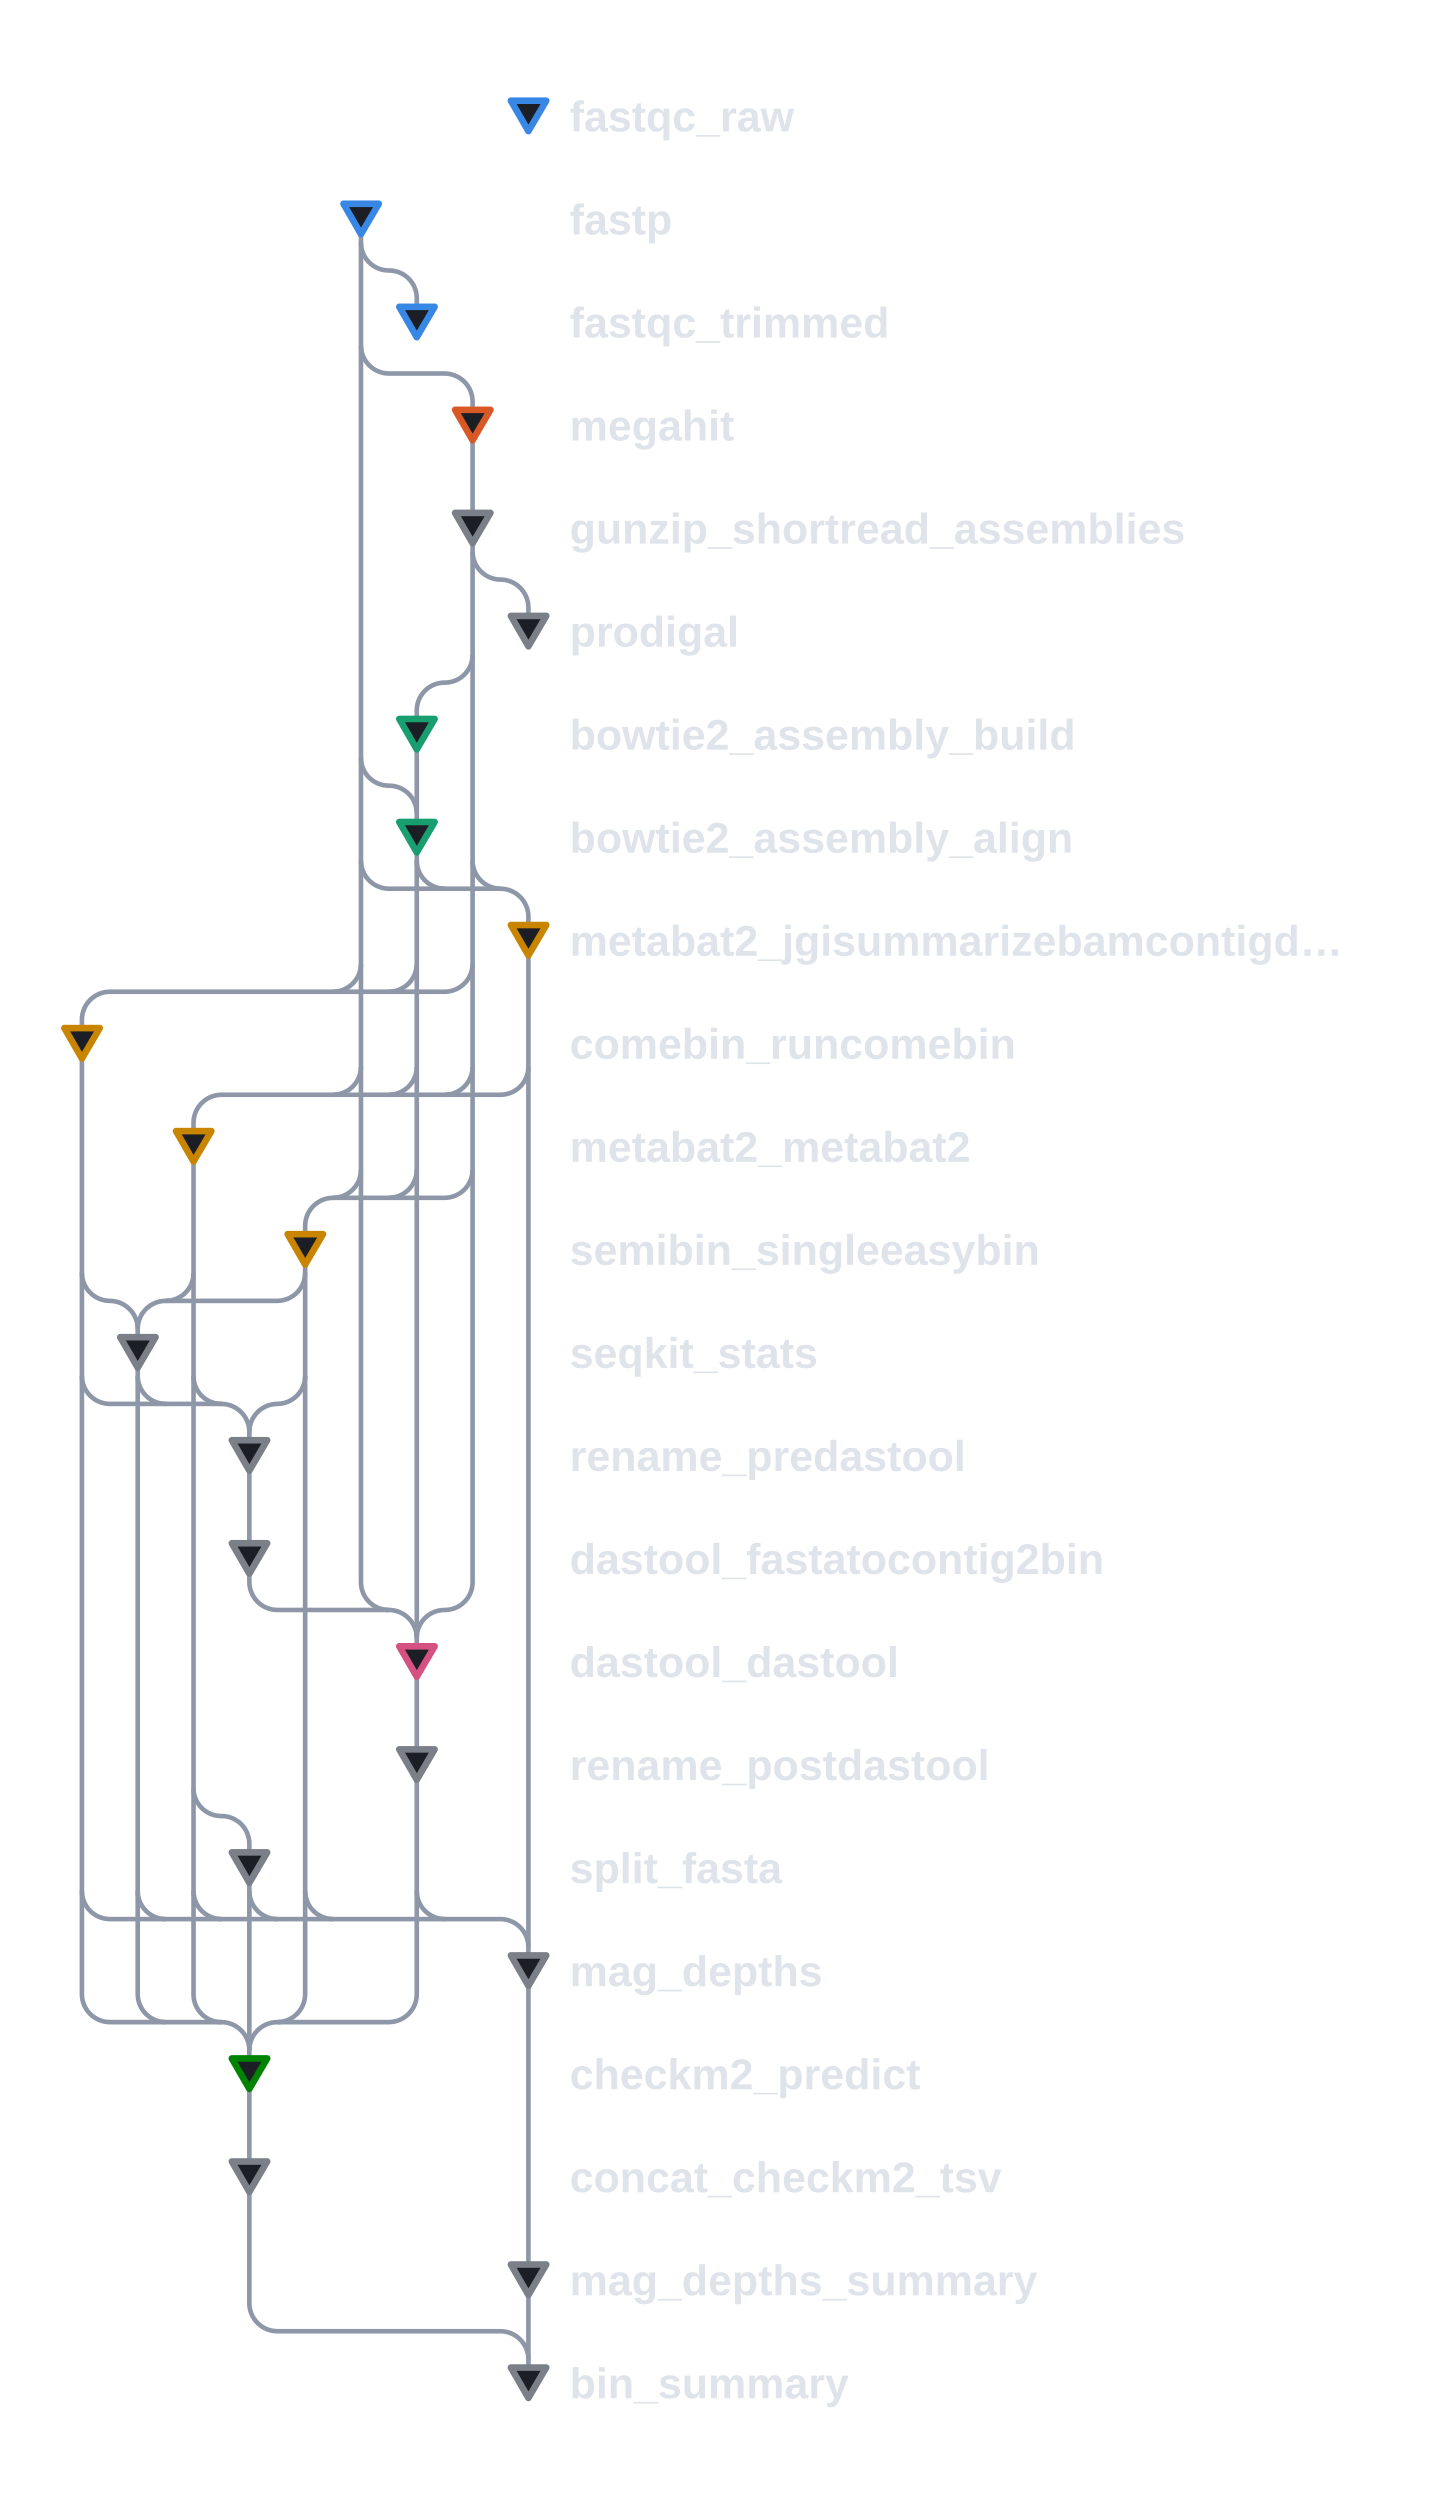
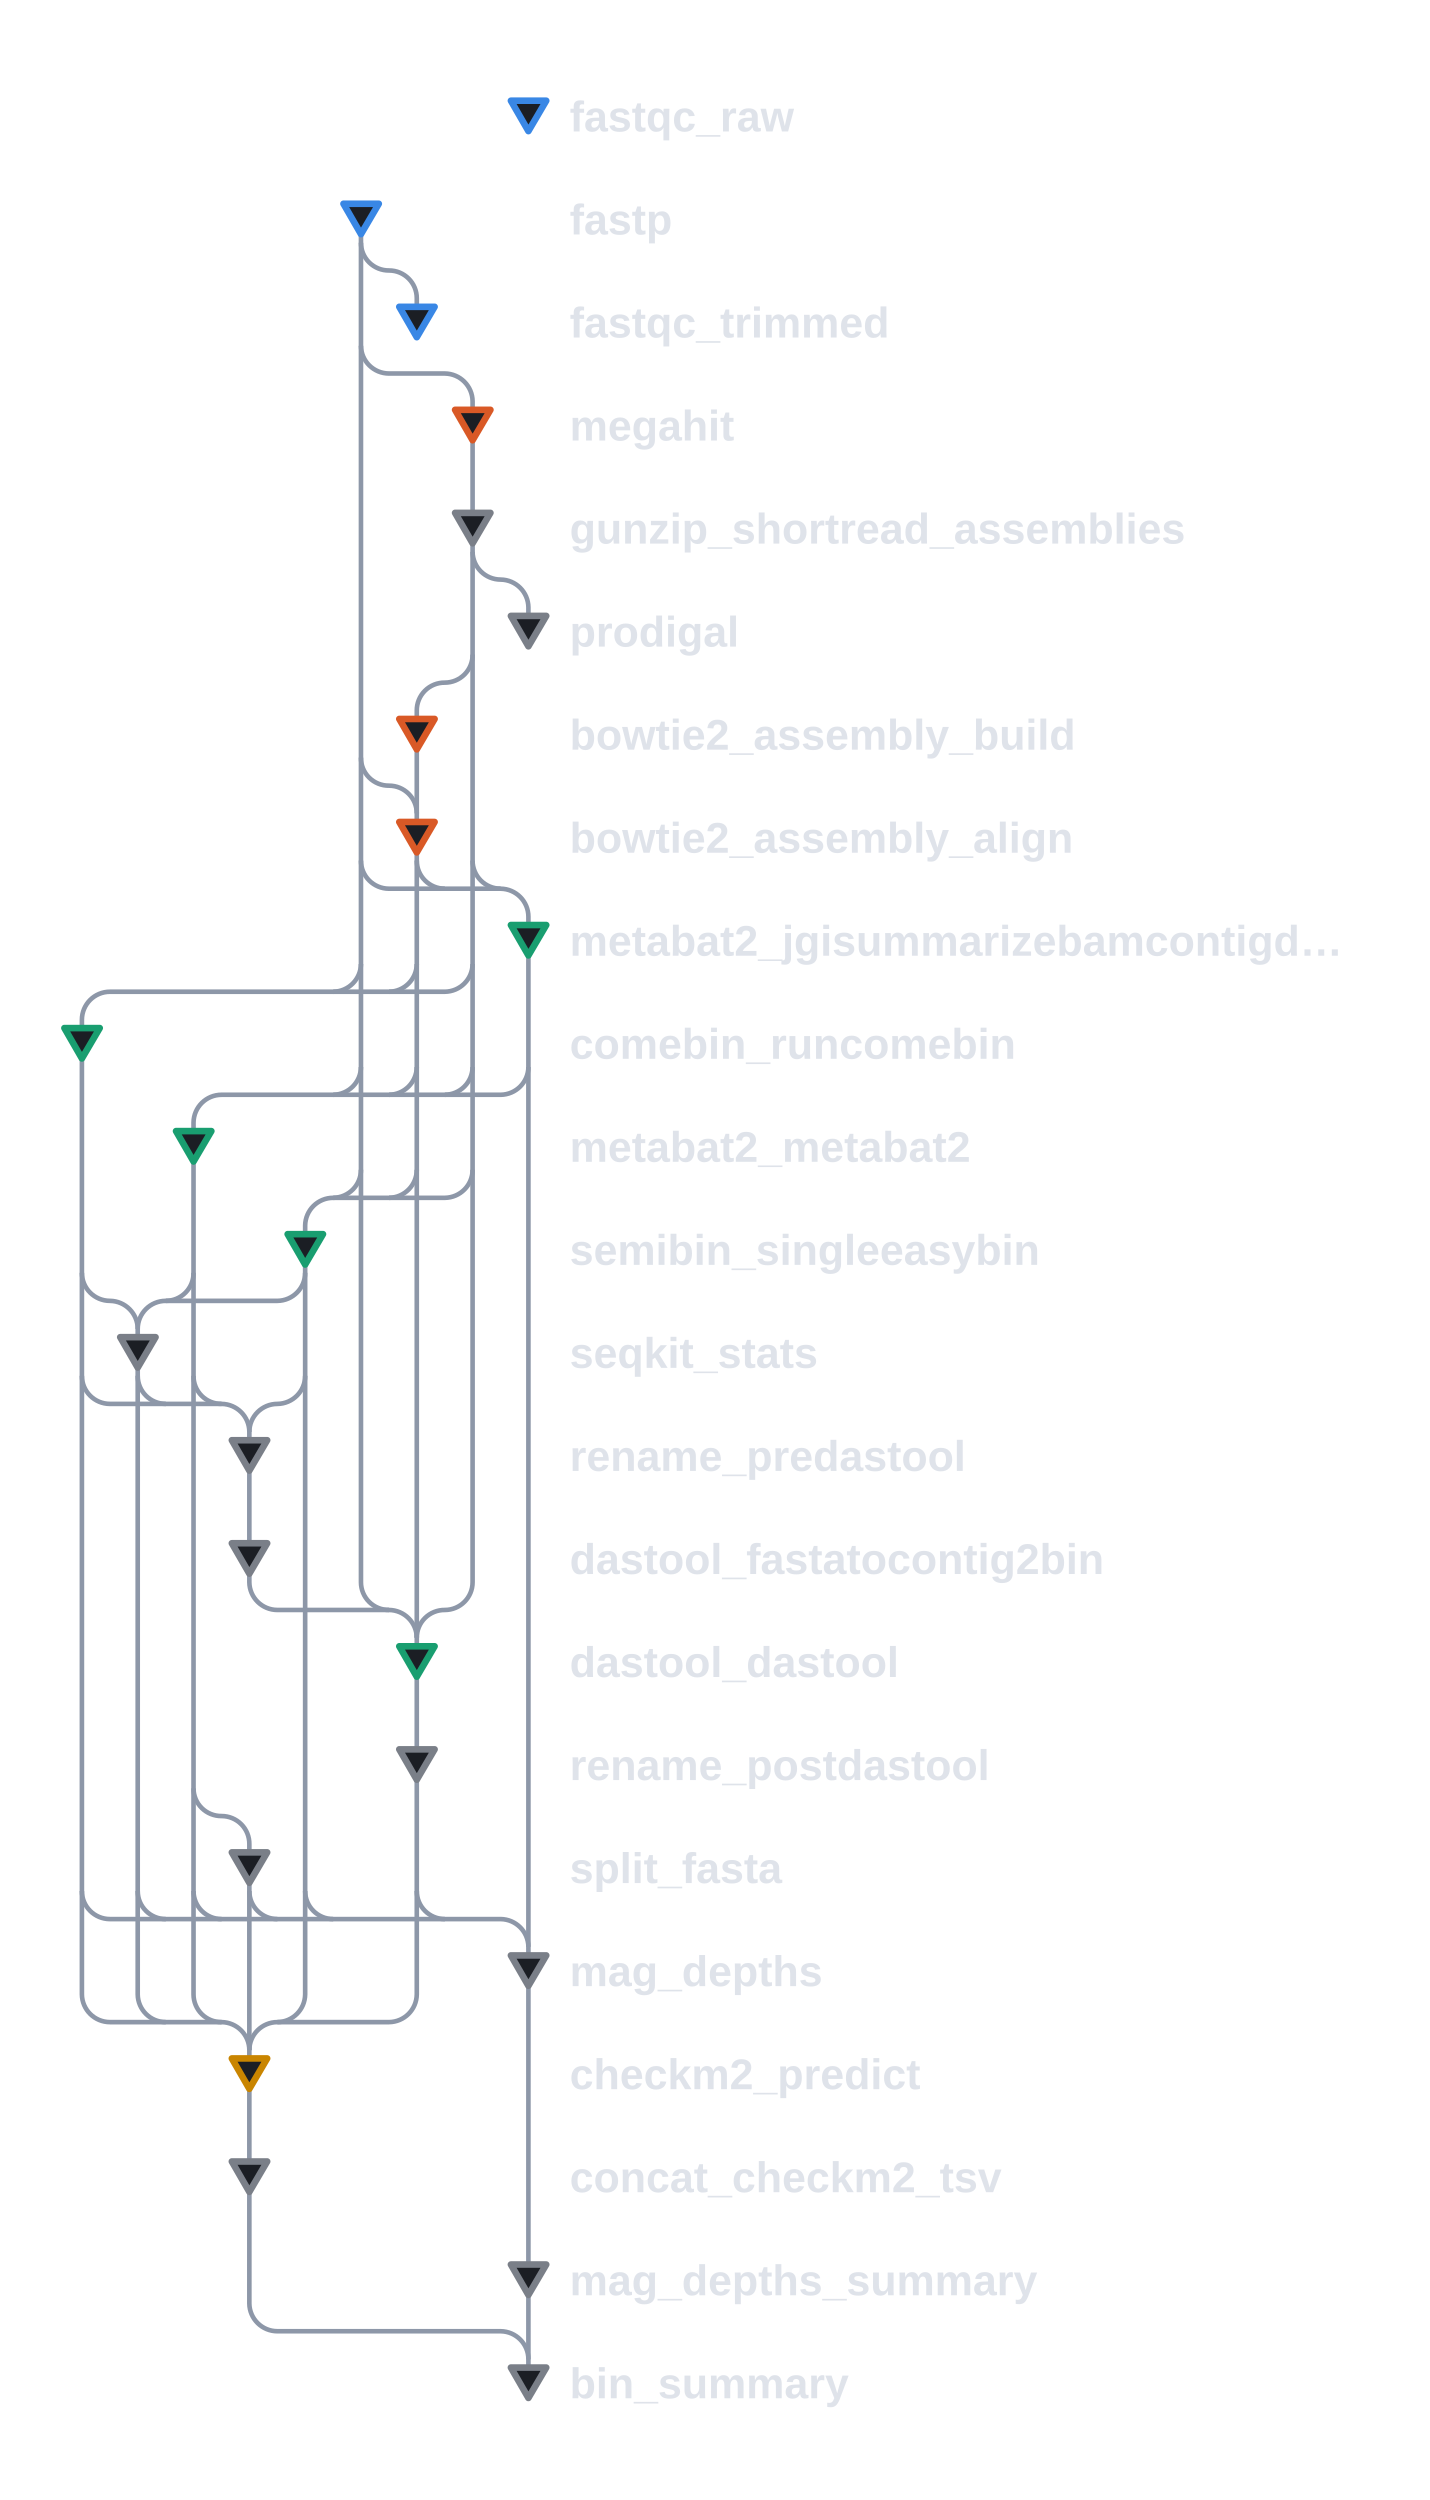
<svg xmlns="http://www.w3.org/2000/svg" width="433" height="757" viewBox="0 0 433 757">
  <g fill="none" stroke="#8D97A8" stroke-width="1.4" stroke-linejoin="round" stroke-linecap="butt">
    <path d="M 109.3,70.9 L 109.3,73.5 L 109.3,104.7 L 109.3,229.4 L 109.3,260.6 L 109.3,291.9 L 109.3,323.1 L 109.3,354.2 L 109.3,479.1 A 8.4,8.4 0 0 0 117.8,487.5" />
    <path d="M 126.2,92.9 L 126.2,90.3 A 8.4,8.4 0 0 0 117.8,81.9 A 8.4,8.4 0 0 1 109.3,73.5" />
    <path d="M 126.2,217.7 L 126.2,215.2 A 8.4,8.4 0 0 1 134.7,206.7 A 8.4,8.4 0 0 0 143.1,198.2" />
    <path d="M 126.2,226.9 L 126.2,246.3 L 126.2,248.9" />
    <path d="M 126.2,258.1 L 126.2,260.6 L 126.2,291.9 L 126.2,323.1 L 126.2,354.2 L 126.2,495.9 L 126.2,498.5" />
    <path d="M 126.2,507.7 L 126.2,529.7" />
    <path d="M 126.2,538.9 L 126.2,572.6 L 126.2,603.9 A 8.5,8.5 0 0 1 117.8,612.3 L 84.0,612.3 A 8.5,8.5 0 0 0 75.5,620.8" />
    <path d="M 143.1,124.1 L 143.1,121.5 A 8.5,8.5 0 0 0 134.7,113.1 L 117.8,113.1 A 8.5,8.5 0 0 1 109.3,104.7" />
    <path d="M 143.1,133.3 L 143.1,155.3" />
    <path d="M 143.1,164.5 L 143.1,167.1 L 143.1,198.2 L 143.1,260.6 L 143.1,291.9 L 143.1,323.1 L 143.1,354.2 L 143.1,479.1 A 8.4,8.4 0 0 1 134.7,487.5 A 8.4,8.4 0 0 0 126.2,495.9" />
    <path d="M 160.0,186.5 L 160.0,183.9 A 8.5,8.5 0 0 0 151.6,175.5 A 8.5,8.5 0 0 1 143.1,167.1" />
    <path d="M 160.0,280.1 L 160.0,277.6 A 8.5,8.5 0 0 0 151.6,269.1 L 134.7,269.1 L 117.8,269.1 A 8.5,8.5 0 0 1 109.3,260.6" />
    <path d="M 160.0,289.3 L 160.0,323.1 L 160.0,589.5 L 160.0,592.1" />
    <path d="M 160.0,601.3 L 160.0,685.7" />
    <path d="M 160.0,694.9 L 160.0,714.4 L 160.0,716.9" />
    <path d="M 24.8,311.3 L 24.8,308.8 A 8.5,8.5 0 0 1 33.3,300.3 L 100.9,300.3 L 117.8,300.3 L 134.7,300.3 A 8.5,8.5 0 0 0 143.1,291.9" />
    <path d="M 24.8,320.5 L 24.8,385.4 L 24.8,416.6 L 24.8,572.6 L 24.8,603.9 A 8.5,8.5 0 0 0 33.3,612.3 L 50.2,612.3 L 67.1,612.3 A 8.5,8.5 0 0 1 75.5,620.8" />
    <path d="M 58.6,342.5 L 58.6,339.9 A 8.5,8.5 0 0 1 67.1,331.5 L 100.9,331.5 L 117.8,331.5 L 134.7,331.5 L 151.6,331.5 A 8.5,8.5 0 0 0 160.0,323.1" />
    <path d="M 58.6,351.7 L 58.6,385.4 L 58.6,416.6 L 58.6,541.5 L 58.6,572.6 L 58.6,603.9 A 8.4,8.4 0 0 0 67.1,612.3" />
    <path d="M 92.4,373.7 L 92.4,371.1 A 8.5,8.5 0 0 1 100.9,362.7 L 117.8,362.7 L 134.7,362.7 A 8.5,8.5 0 0 0 143.1,354.2" />
    <path d="M 92.4,382.9 L 92.4,385.4 L 92.4,416.6 L 92.4,572.6 L 92.4,603.9 A 8.5,8.5 0 0 1 84.0,612.3" />
    <path d="M 41.7,404.9 L 41.7,402.4 A 8.5,8.5 0 0 0 33.3,393.9 A 8.5,8.5 0 0 1 24.8,385.4" />
    <path d="M 41.7,414.1 L 41.7,416.6 L 41.7,572.6 L 41.7,603.9 A 8.5,8.5 0 0 0 50.2,612.3" />
    <path d="M 75.5,436.1 L 75.5,433.6 A 8.5,8.5 0 0 0 67.1,425.1 L 50.2,425.1 L 33.3,425.1 A 8.5,8.5 0 0 1 24.8,416.6" />
    <path d="M 75.5,445.3 L 75.5,467.3" />
    <path d="M 75.5,476.5 L 75.5,479.1 A 8.5,8.5 0 0 0 84.0,487.5 L 117.8,487.5 A 8.5,8.5 0 0 1 126.2,495.9" />
    <path d="M 75.5,560.9 L 75.5,558.4 A 8.4,8.4 0 0 0 67.1,549.9 A 8.4,8.4 0 0 1 58.6,541.5" />
    <path d="M 75.5,570.1 L 75.5,572.6 L 75.5,620.8 L 75.5,623.3" />
    <path d="M 75.5,632.5 L 75.5,654.5" />
    <path d="M 75.5,663.7 L 75.5,697.5 A 8.5,8.5 0 0 0 84.0,705.9 L 151.6,705.9 A 8.5,8.5 0 0 1 160.0,714.4" />
    <path d="M 109.3,229.4 A 8.4,8.4 0 0 0 117.8,237.9 A 8.4,8.4 0 0 1 126.2,246.3" />
    <path d="M 109.3,291.9 A 8.5,8.5 0 0 1 100.9,300.3" />
    <path d="M 109.3,323.1 A 8.5,8.5 0 0 1 100.9,331.5" />
    <path d="M 109.3,354.2 A 8.5,8.5 0 0 1 100.9,362.7" />
    <path d="M 143.1,260.6 A 8.5,8.5 0 0 0 151.6,269.1" />
    <path d="M 143.1,323.1 A 8.5,8.5 0 0 1 134.7,331.5" />
    <path d="M 126.2,260.6 A 8.5,8.5 0 0 0 134.7,269.1" />
    <path d="M 126.2,291.9 A 8.5,8.5 0 0 1 117.8,300.3" />
    <path d="M 126.2,323.1 A 8.5,8.5 0 0 1 117.8,331.5" />
    <path d="M 126.2,354.2 A 8.5,8.5 0 0 1 117.8,362.7" />
    <path d="M 24.8,572.6 A 8.5,8.5 0 0 0 33.3,581.1 L 50.2,581.1 L 67.1,581.1 L 84.0,581.1 L 100.9,581.1 L 134.7,581.1 L 151.6,581.1 A 8.5,8.5 0 0 1 160.0,589.5" />
    <path d="M 58.6,385.4 A 8.4,8.4 0 0 1 50.2,393.9" />
    <path d="M 41.7,402.4 A 8.5,8.5 0 0 1 50.2,393.9 L 84.0,393.9 A 8.5,8.5 0 0 0 92.4,385.4" />
    <path d="M 58.6,416.6 A 8.4,8.4 0 0 0 67.1,425.1" />
    <path d="M 58.6,572.6 A 8.5,8.5 0 0 0 67.1,581.1" />
    <path d="M 92.4,416.6 A 8.5,8.5 0 0 1 84.0,425.1 A 8.5,8.5 0 0 0 75.5,433.6" />
    <path d="M 92.4,572.6 A 8.5,8.5 0 0 0 100.9,581.1" />
    <path d="M 41.7,416.6 A 8.5,8.5 0 0 0 50.2,425.1" />
    <path d="M 41.7,572.6 A 8.5,8.5 0 0 0 50.2,581.1" />
    <path d="M 126.2,572.6 A 8.5,8.5 0 0 0 134.7,581.1" />
    <path d="M 75.5,572.6 A 8.5,8.5 0 0 0 84.0,581.1" />
  </g>
  <g>
    <polygon points="154.7,30.5 165.4,30.5 160.0,39.7" fill="#1B1E24" stroke="#3987e5" stroke-width="2.0" stroke-linejoin="round" />
    <text x="172.5" y="39.8" font-family="Arial" font-size="13" fill="#DFE3EA" font-weight="600" text-anchor="start">fastqc_raw</text>
  </g>
  <g>
    <polygon points="104.0,61.7 114.7,61.7 109.3,70.9" fill="#1B1E24" stroke="#3987e5" stroke-width="2.0" stroke-linejoin="round" />
    <text x="172.5" y="71.0" font-family="Arial" font-size="13" fill="#DFE3EA" font-weight="600" text-anchor="start">fastp</text>
  </g>
  <g>
    <polygon points="120.9,92.9 131.6,92.9 126.2,102.1" fill="#1B1E24" stroke="#3987e5" stroke-width="2.0" stroke-linejoin="round" />
    <text x="172.5" y="102.2" font-family="Arial" font-size="13" fill="#DFE3EA" font-weight="600" text-anchor="start">fastqc_trimmed</text>
  </g>
  <g>
    <polygon points="137.8,124.1 148.5,124.1 143.1,133.3" fill="#1B1E24" stroke="#d95926" stroke-width="2.0" stroke-linejoin="round" />
    <text x="172.5" y="133.4" font-family="Arial" font-size="13" fill="#DFE3EA" font-weight="600" text-anchor="start">megahit</text>
  </g>
  <g>
    <polygon points="137.8,155.3 148.5,155.3 143.1,164.5" fill="#1B1E24" stroke="#7a7f88" stroke-width="2.0" stroke-linejoin="round" />
    <text x="172.5" y="164.6" font-family="Arial" font-size="13" fill="#DFE3EA" font-weight="600" text-anchor="start">gunzip_shortread_assemblies</text>
  </g>
  <g>
    <polygon points="154.7,186.5 165.4,186.5 160.0,195.7" fill="#1B1E24" stroke="#7a7f88" stroke-width="2.0" stroke-linejoin="round" />
    <text x="172.5" y="195.8" font-family="Arial" font-size="13" fill="#DFE3EA" font-weight="600" text-anchor="start">prodigal</text>
  </g>
  <g>
-     <polygon points="120.9,217.7 131.6,217.7 126.2,226.9" fill="#1B1E24" stroke="#199e70" stroke-width="2.0" stroke-linejoin="round" />
+     <polygon points="120.9,217.7 131.6,217.7 126.2,226.9" fill="#1B1E24" stroke="#d95926" stroke-width="2.0" stroke-linejoin="round" />
    <text x="172.5" y="227.0" font-family="Arial" font-size="13" fill="#DFE3EA" font-weight="600" text-anchor="start">bowtie2_assembly_build</text>
  </g>
  <g>
-     <polygon points="120.9,248.9 131.6,248.9 126.2,258.1" fill="#1B1E24" stroke="#199e70" stroke-width="2.0" stroke-linejoin="round" />
+     <polygon points="120.9,248.9 131.6,248.9 126.2,258.1" fill="#1B1E24" stroke="#d95926" stroke-width="2.0" stroke-linejoin="round" />
    <text x="172.5" y="258.2" font-family="Arial" font-size="13" fill="#DFE3EA" font-weight="600" text-anchor="start">bowtie2_assembly_align</text>
  </g>
  <g>
-     <polygon points="154.7,280.1 165.4,280.1 160.0,289.3" fill="#1B1E24" stroke="#c98500" stroke-width="2.0" stroke-linejoin="round" />
+     <polygon points="154.7,280.1 165.4,280.1 160.0,289.3" fill="#1B1E24" stroke="#199e70" stroke-width="2.0" stroke-linejoin="round" />
    <text x="172.5" y="289.4" font-family="Arial" font-size="13" fill="#DFE3EA" font-weight="600" text-anchor="start">metabat2_jgisummarizebamcontigd…</text>
  </g>
  <g>
-     <polygon points="19.5,311.3 30.2,311.3 24.8,320.5" fill="#1B1E24" stroke="#c98500" stroke-width="2.0" stroke-linejoin="round" />
+     <polygon points="19.5,311.3 30.2,311.3 24.8,320.5" fill="#1B1E24" stroke="#199e70" stroke-width="2.0" stroke-linejoin="round" />
    <text x="172.5" y="320.6" font-family="Arial" font-size="13" fill="#DFE3EA" font-weight="600" text-anchor="start">comebin_runcomebin</text>
  </g>
  <g>
-     <polygon points="53.3,342.5 64.0,342.5 58.6,351.7" fill="#1B1E24" stroke="#c98500" stroke-width="2.0" stroke-linejoin="round" />
+     <polygon points="53.3,342.5 64.0,342.5 58.6,351.7" fill="#1B1E24" stroke="#199e70" stroke-width="2.0" stroke-linejoin="round" />
    <text x="172.5" y="351.8" font-family="Arial" font-size="13" fill="#DFE3EA" font-weight="600" text-anchor="start">metabat2_metabat2</text>
  </g>
  <g>
-     <polygon points="87.1,373.7 97.8,373.7 92.4,382.9" fill="#1B1E24" stroke="#c98500" stroke-width="2.0" stroke-linejoin="round" />
+     <polygon points="87.1,373.7 97.8,373.7 92.4,382.9" fill="#1B1E24" stroke="#199e70" stroke-width="2.0" stroke-linejoin="round" />
    <text x="172.5" y="383.0" font-family="Arial" font-size="13" fill="#DFE3EA" font-weight="600" text-anchor="start">semibin_singleeasybin</text>
  </g>
  <g>
    <polygon points="36.4,404.9 47.1,404.9 41.7,414.1" fill="#1B1E24" stroke="#7a7f88" stroke-width="2.0" stroke-linejoin="round" />
    <text x="172.5" y="414.2" font-family="Arial" font-size="13" fill="#DFE3EA" font-weight="600" text-anchor="start">seqkit_stats</text>
  </g>
  <g>
    <polygon points="70.2,436.1 80.9,436.1 75.5,445.3" fill="#1B1E24" stroke="#7a7f88" stroke-width="2.0" stroke-linejoin="round" />
    <text x="172.5" y="445.4" font-family="Arial" font-size="13" fill="#DFE3EA" font-weight="600" text-anchor="start">rename_predastool</text>
  </g>
  <g>
    <polygon points="70.2,467.3 80.9,467.3 75.5,476.5" fill="#1B1E24" stroke="#7a7f88" stroke-width="2.0" stroke-linejoin="round" />
    <text x="172.5" y="476.6" font-family="Arial" font-size="13" fill="#DFE3EA" font-weight="600" text-anchor="start">dastool_fastatocontig2bin</text>
  </g>
  <g>
-     <polygon points="120.9,498.5 131.6,498.5 126.2,507.7" fill="#1B1E24" stroke="#d55181" stroke-width="2.0" stroke-linejoin="round" />
+     <polygon points="120.9,498.5 131.6,498.5 126.2,507.7" fill="#1B1E24" stroke="#199e70" stroke-width="2.0" stroke-linejoin="round" />
    <text x="172.5" y="507.8" font-family="Arial" font-size="13" fill="#DFE3EA" font-weight="600" text-anchor="start">dastool_dastool</text>
  </g>
  <g>
    <polygon points="120.9,529.7 131.6,529.7 126.2,538.9" fill="#1B1E24" stroke="#7a7f88" stroke-width="2.0" stroke-linejoin="round" />
    <text x="172.5" y="539.0" font-family="Arial" font-size="13" fill="#DFE3EA" font-weight="600" text-anchor="start">rename_postdastool</text>
  </g>
  <g>
    <polygon points="70.2,560.9 80.9,560.9 75.5,570.1" fill="#1B1E24" stroke="#7a7f88" stroke-width="2.0" stroke-linejoin="round" />
    <text x="172.5" y="570.2" font-family="Arial" font-size="13" fill="#DFE3EA" font-weight="600" text-anchor="start">split_fasta</text>
  </g>
  <g>
    <polygon points="154.7,592.1 165.4,592.1 160.0,601.3" fill="#1B1E24" stroke="#7a7f88" stroke-width="2.0" stroke-linejoin="round" />
    <text x="172.5" y="601.4" font-family="Arial" font-size="13" fill="#DFE3EA" font-weight="600" text-anchor="start">mag_depths</text>
  </g>
  <g>
-     <polygon points="70.2,623.3 80.9,623.3 75.5,632.5" fill="#1B1E24" stroke="#008300" stroke-width="2.0" stroke-linejoin="round" />
+     <polygon points="70.2,623.3 80.9,623.3 75.5,632.5" fill="#1B1E24" stroke="#c98500" stroke-width="2.0" stroke-linejoin="round" />
    <text x="172.5" y="632.6" font-family="Arial" font-size="13" fill="#DFE3EA" font-weight="600" text-anchor="start">checkm2_predict</text>
  </g>
  <g>
    <polygon points="70.2,654.5 80.9,654.5 75.5,663.7" fill="#1B1E24" stroke="#7a7f88" stroke-width="2.0" stroke-linejoin="round" />
    <text x="172.5" y="663.8" font-family="Arial" font-size="13" fill="#DFE3EA" font-weight="600" text-anchor="start">concat_checkm2_tsv</text>
  </g>
  <g>
    <polygon points="154.7,685.7 165.4,685.7 160.0,694.9" fill="#1B1E24" stroke="#7a7f88" stroke-width="2.0" stroke-linejoin="round" />
    <text x="172.5" y="695.0" font-family="Arial" font-size="13" fill="#DFE3EA" font-weight="600" text-anchor="start">mag_depths_summary</text>
  </g>
  <g>
    <polygon points="154.7,716.9 165.4,716.9 160.0,726.1" fill="#1B1E24" stroke="#7a7f88" stroke-width="2.0" stroke-linejoin="round" />
    <text x="172.5" y="726.2" font-family="Arial" font-size="13" fill="#DFE3EA" font-weight="600" text-anchor="start">bin_summary</text>
  </g>
</svg>
